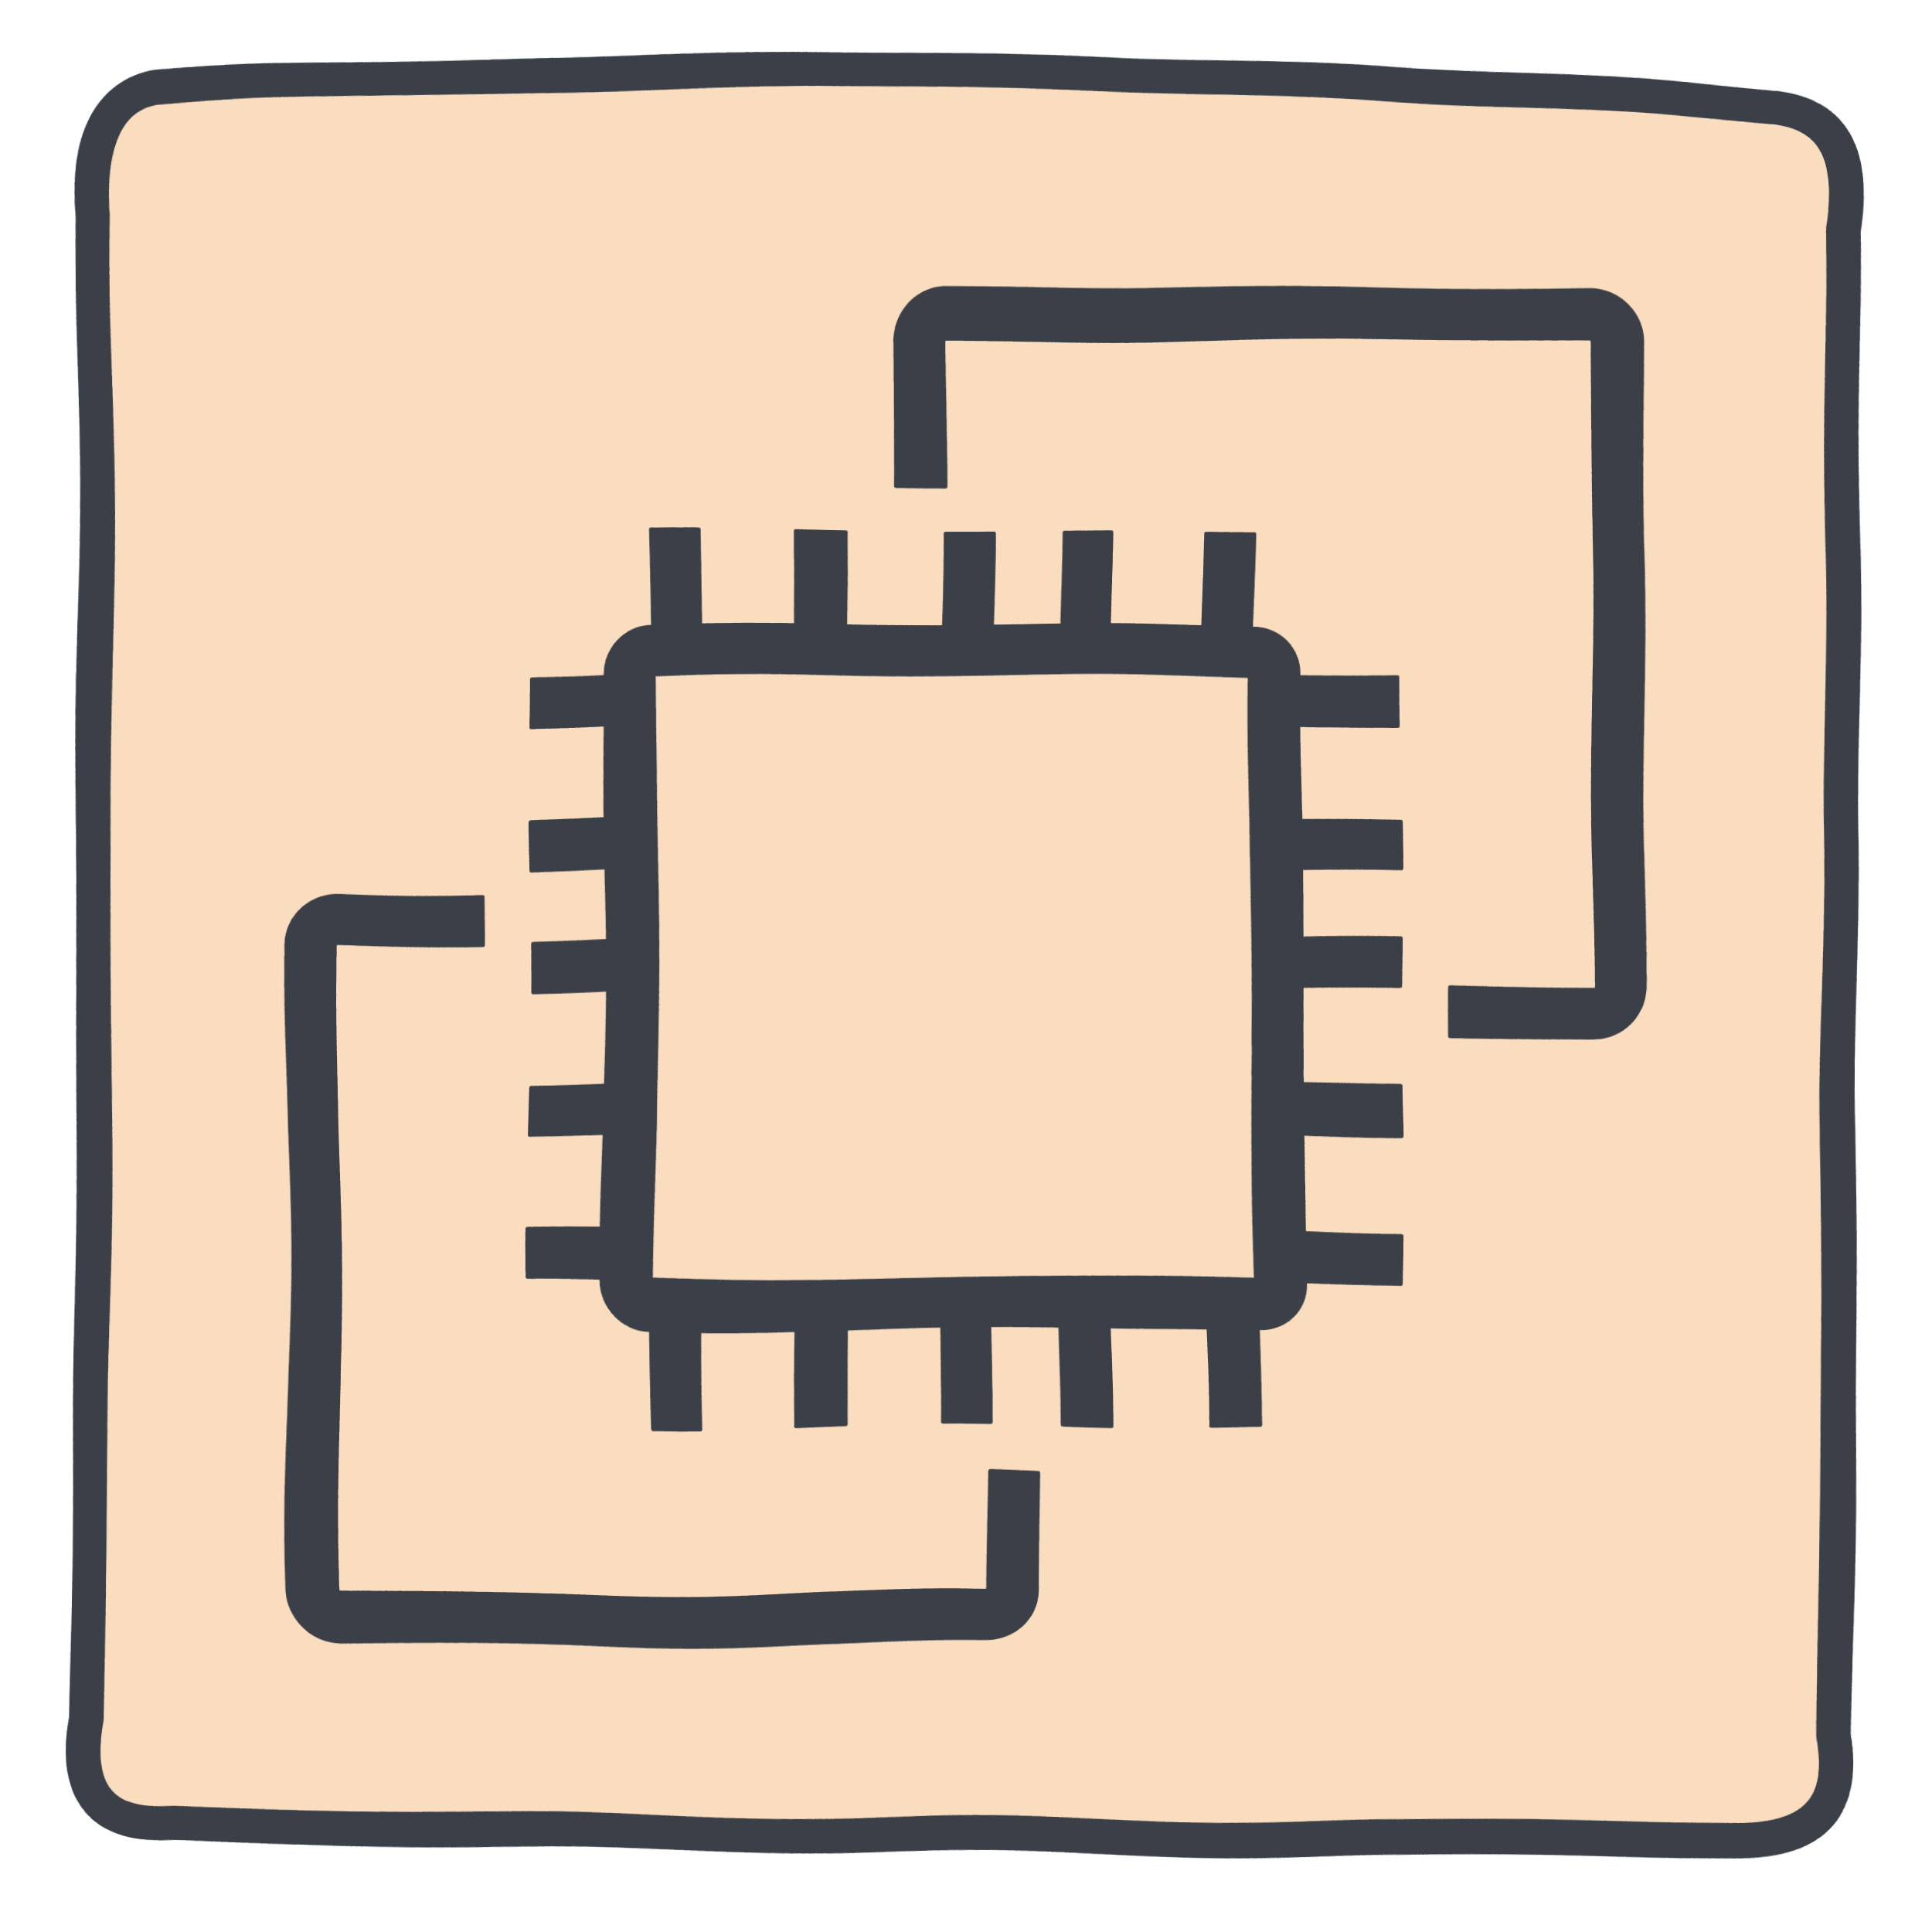
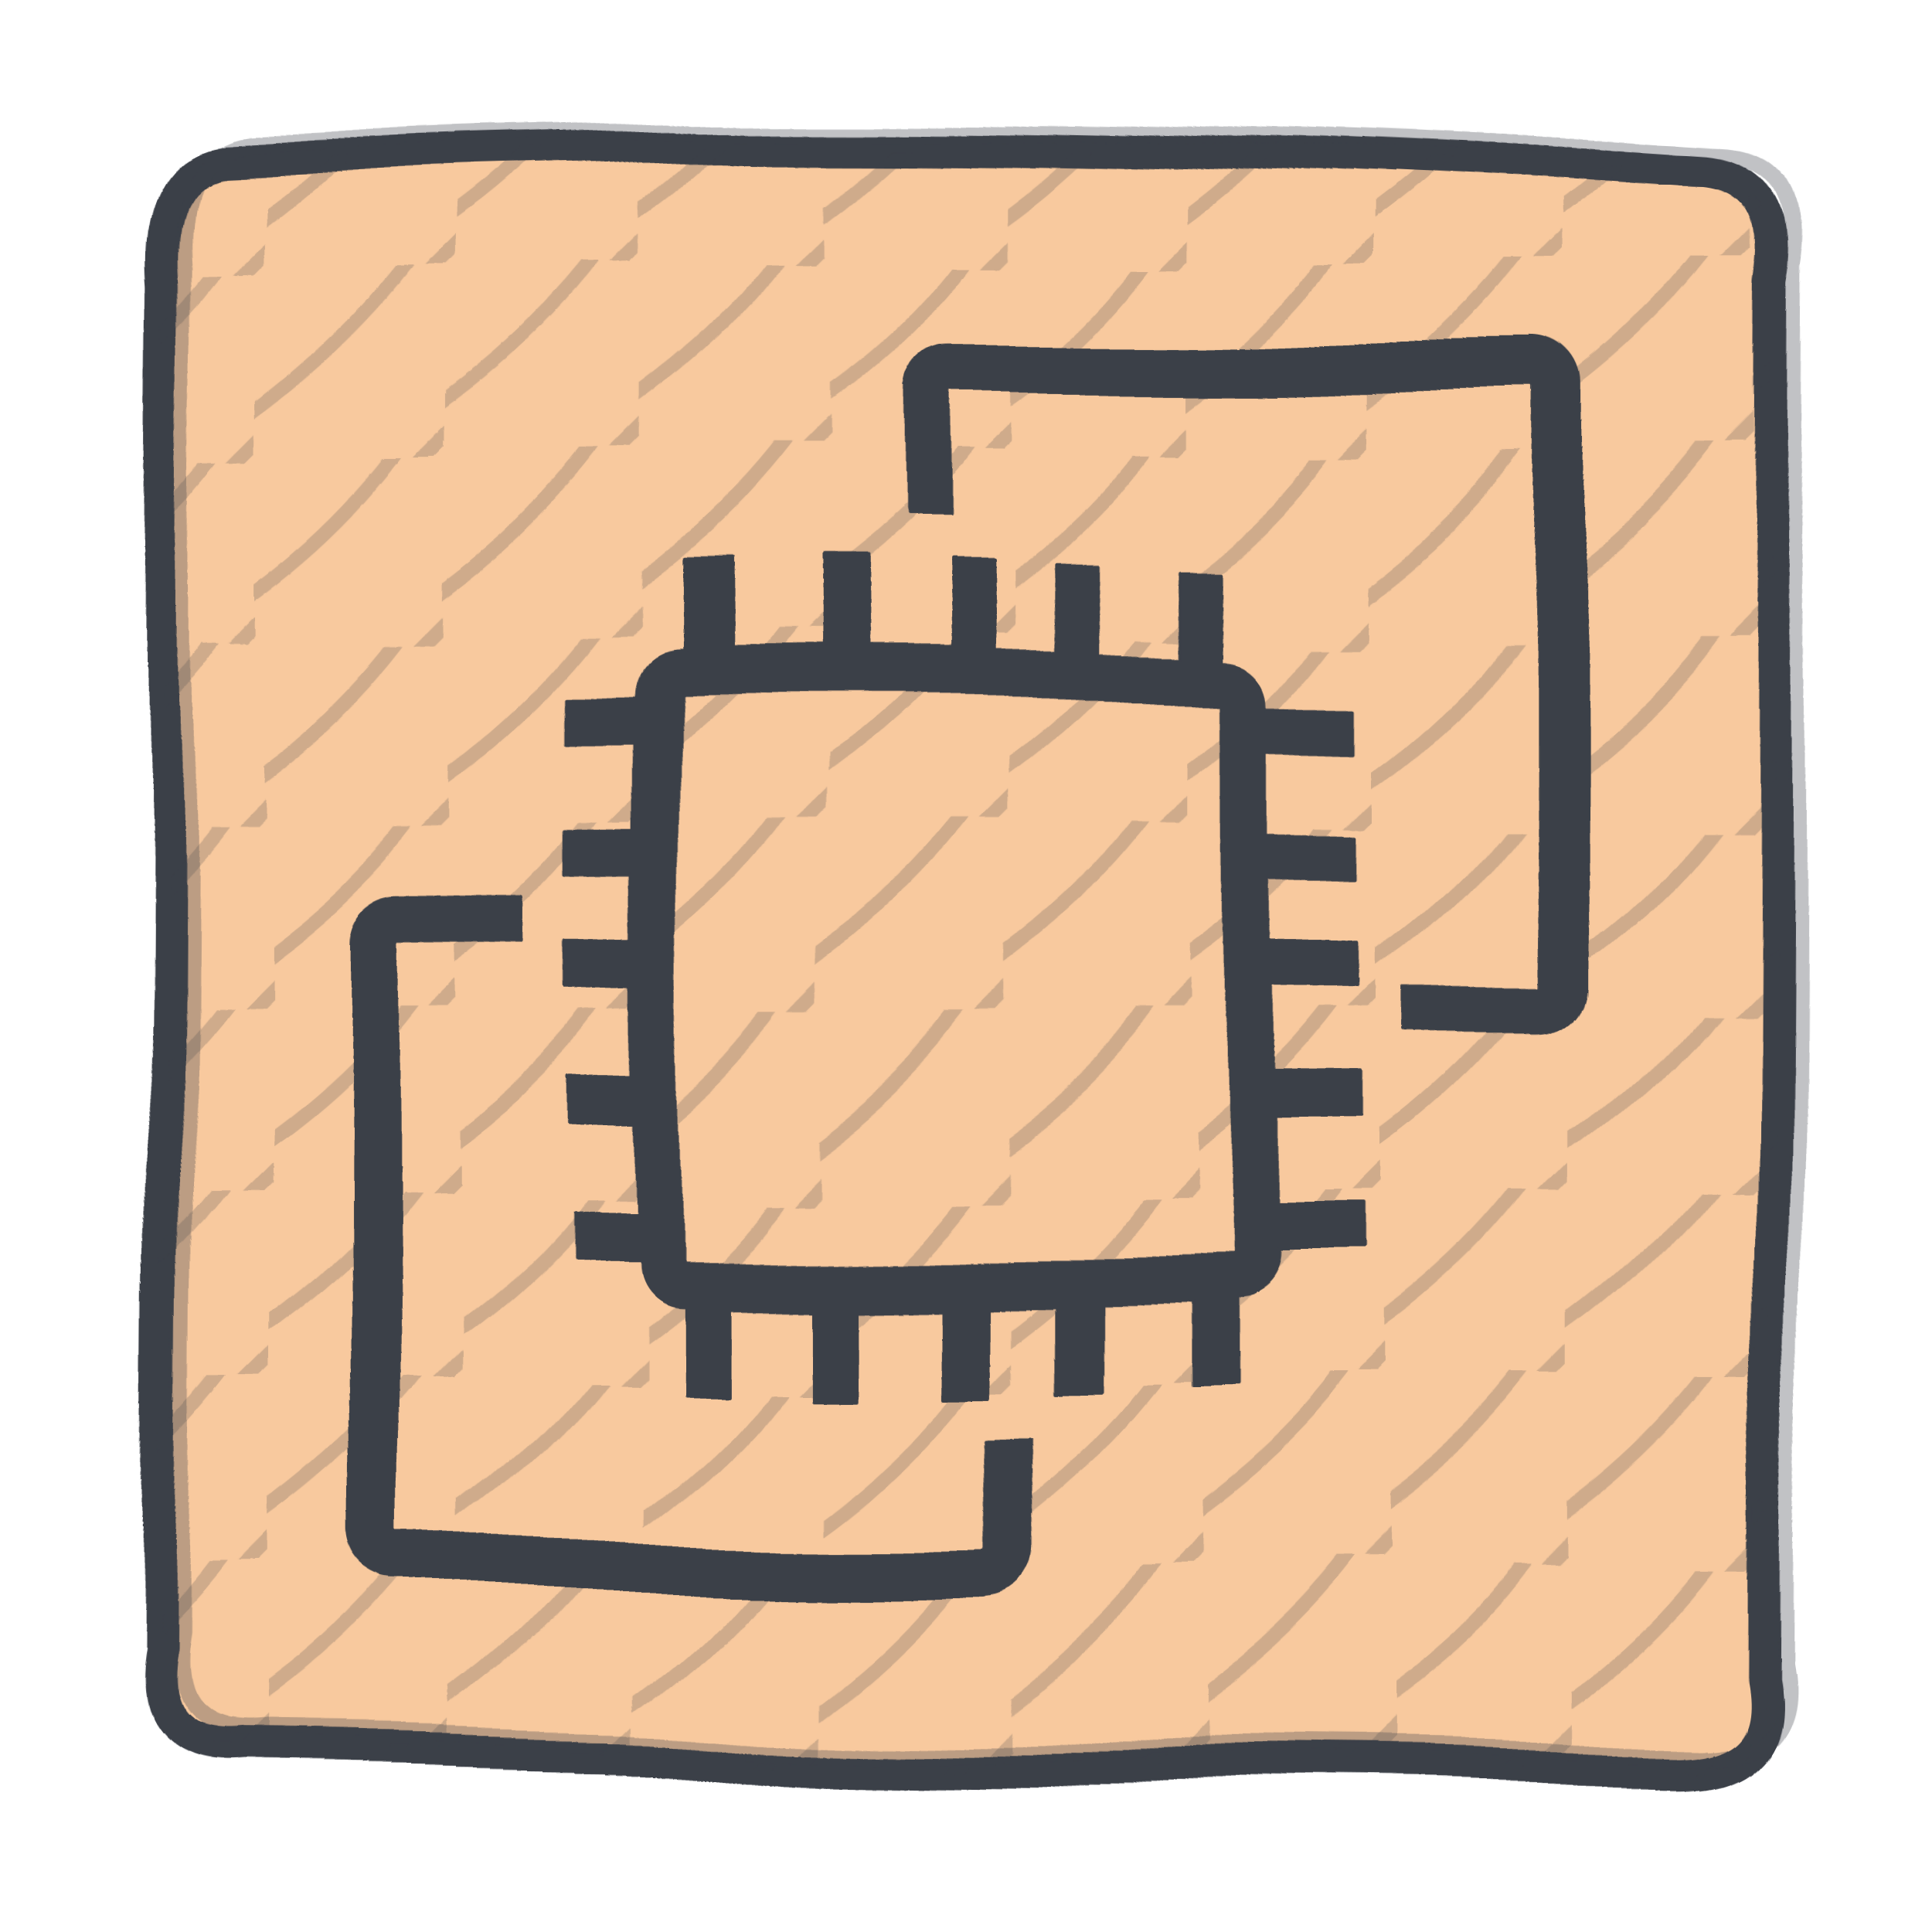
- <svg xmlns="http://www.w3.org/2000/svg" width="80px" height="80px" viewBox="0 0 80 80" version="1.1">
+ <svg xmlns="http://www.w3.org/2000/svg" viewBox="-3.6 -3.6 87.2 87.2" version="1.1">
  <defs>
+     <pattern id="pencil-hatch" patternUnits="userSpaceOnUse" width="8.4" height="8.4">
+       <path d="M-1.68 7.14Q3.78 3.612 7.14 -1.26M6.3 9.66L9.66 6.3" fill="none" stroke="#3b4048" stroke-width="0.64" stroke-linecap="round" />
+     </pattern>
    <filter id="pencil" x="-5%" y="-5%" width="110%" height="110%">
-       <feTurbulence type="fractalNoise" baseFrequency="0.087" numOctaves="1" seed="12" result="grain" />
-       <feDisplacementMap in="SourceGraphic" in2="grain" scale="0.8" xChannelSelector="R" yChannelSelector="G" />
+       <feTurbulence type="fractalNoise" baseFrequency="0.044" numOctaves="1" seed="12" result="grain" />
+       <feDisplacementMap in="SourceGraphic" in2="grain" scale="2.8" xChannelSelector="R" yChannelSelector="G" />
    </filter>
  </defs>
  <g filter="url(#pencil)">
    <g id="Icon-Architecture/64/Arch_Amazon-EC2_64" stroke="none" stroke-width="1" fill="none" fill-rule="evenodd">
      <g id="Icon-Architecture-BG/64/Compute" fill="#ED7100">
-         <path d="M6.4 3.6Q40.0 2.0 73.6 4.4Q77.2 4.8 76.4 9.6L76.0 72.0Q76.8 76.4 72.0 76.4L7.2 75.6Q2.8 76.0 3.6 71.2L4.0 8.8Q3.6 4.0 6.4 3.6Z" fill="#fadcbf" stroke="#3b4048" stroke-width="1.44" stroke-linejoin="round" stroke-linecap="round" />
+         <path d="M6.4 3.6Q40.0 2.0 73.6 4.4Q77.2 4.8 76.4 9.6L76.0 72.0Q76.8 76.4 72.0 76.4L7.2 75.6Q2.8 76.0 3.6 71.2L4.0 8.8Q3.6 4.0 6.4 3.6Z" fill="#f8c99e" stroke="#3b4048" stroke-width="1.44" stroke-linejoin="round" stroke-linecap="round" />
+         <path d="M6.4 3.6Q40.0 2.0 73.6 4.4Q77.2 4.8 76.4 9.6L76.0 72.0Q76.8 76.4 72.0 76.4L7.2 75.6Q2.8 76.0 3.6 71.2L4.0 8.8Q3.6 4.0 6.4 3.6Z" fill="url(#pencil-hatch)" stroke="none" stroke-width="1.44" stroke-linejoin="round" stroke-linecap="round" opacity=".22" />
+         <path d="M6.4 3.6Q40.0 2.0 73.6 4.4Q77.2 4.8 76.4 9.6L76.0 72.0Q76.8 76.4 72.0 76.4L7.2 75.6Q2.8 76.0 3.6 71.2L4.0 8.8Q3.6 4.0 6.4 3.6Z" fill="none" stroke="#3b4048" stroke-width="0.72" stroke-linejoin="round" stroke-linecap="round" opacity=".32" transform=" translate(0.96 -0.72)" />
      </g>
      <path d="M27,53 L52,53 L52,28 L27,28 L27,53 Z M54,28 L58,28 L58,30 L54,30 L54,34 L58,34 L58,36 L54,36 L54,39 L58,39 L58,41 L54,41 L54,45 L58,45 L58,47 L54,47 L54,51 L58,51 L58,53 L54,53 L54,53.136 C54,54.164 53.164,55 52.136,55 L52,55 L52,59 L50,59 L50,55 L46,55 L46,59 L44,59 L44,55 L41,55 L41,59 L39,59 L39,55 L35,55 L35,59 L33,59 L33,55 L29,55 L29,59 L27,59 L27,55 L26.864,55 C25.836,55 25,54.164 25,53.136 L25,53 L22,53 L22,51 L25,51 L25,47 L22,47 L22,45 L25,45 L25,41 L22,41 L22,39 L25,39 L25,36 L22,36 L22,34 L25,34 L25,30 L22,30 L22,28 L25,28 L25,27.864 C25,26.836 25.836,26 26.864,26 L27,26 L27,22 L29,22 L29,26 L33,26 L33,22 L35,22 L35,26 L39,26 L39,22 L41,22 L41,26 L44,26 L44,22 L46,22 L46,26 L50,26 L50,22 L52,22 L52,26 L52.136,26 C53.164,26 54,26.836 54,27.864 L54,28 Z M41,65.876 C41,65.944 40.944,66 40.876,66 L14.124,66 C14.056,66 14,65.944 14,65.876 L14,39.124 C14,39.056 14.056,39 14.124,39 L20,39 L20,37 L14.124,37 C12.953,37 12,37.953 12,39.124 L12,65.876 C12,67.047 12.953,68 14.124,68 L40.876,68 C42.047,68 43,67.047 43,65.876 L43,61 L41,61 L41,65.876 Z M68,14.124 L68,40.876 C68,42.047 67.047,43 65.876,43 L60,43 L60,41 L65.876,41 C65.944,41 66,40.944 66,40.876 L66,14.124 C66,14.056 65.944,14 65.876,14 L39.124,14 C39.056,14 39,14.056 39,14.124 L39,20 L37,20 L37,14.124 C37,12.953 37.953,12 39.124,12 L65.876,12 C67.047,12 68,12.953 68,14.124 L68,14.124 Z" id="Amazon-EC2_Icon_64_Squid" fill="#3b4048" stroke="#3b4048" stroke-width="0.16" stroke-linejoin="round" stroke-linecap="round" />
    </g>
  </g>
</svg>
